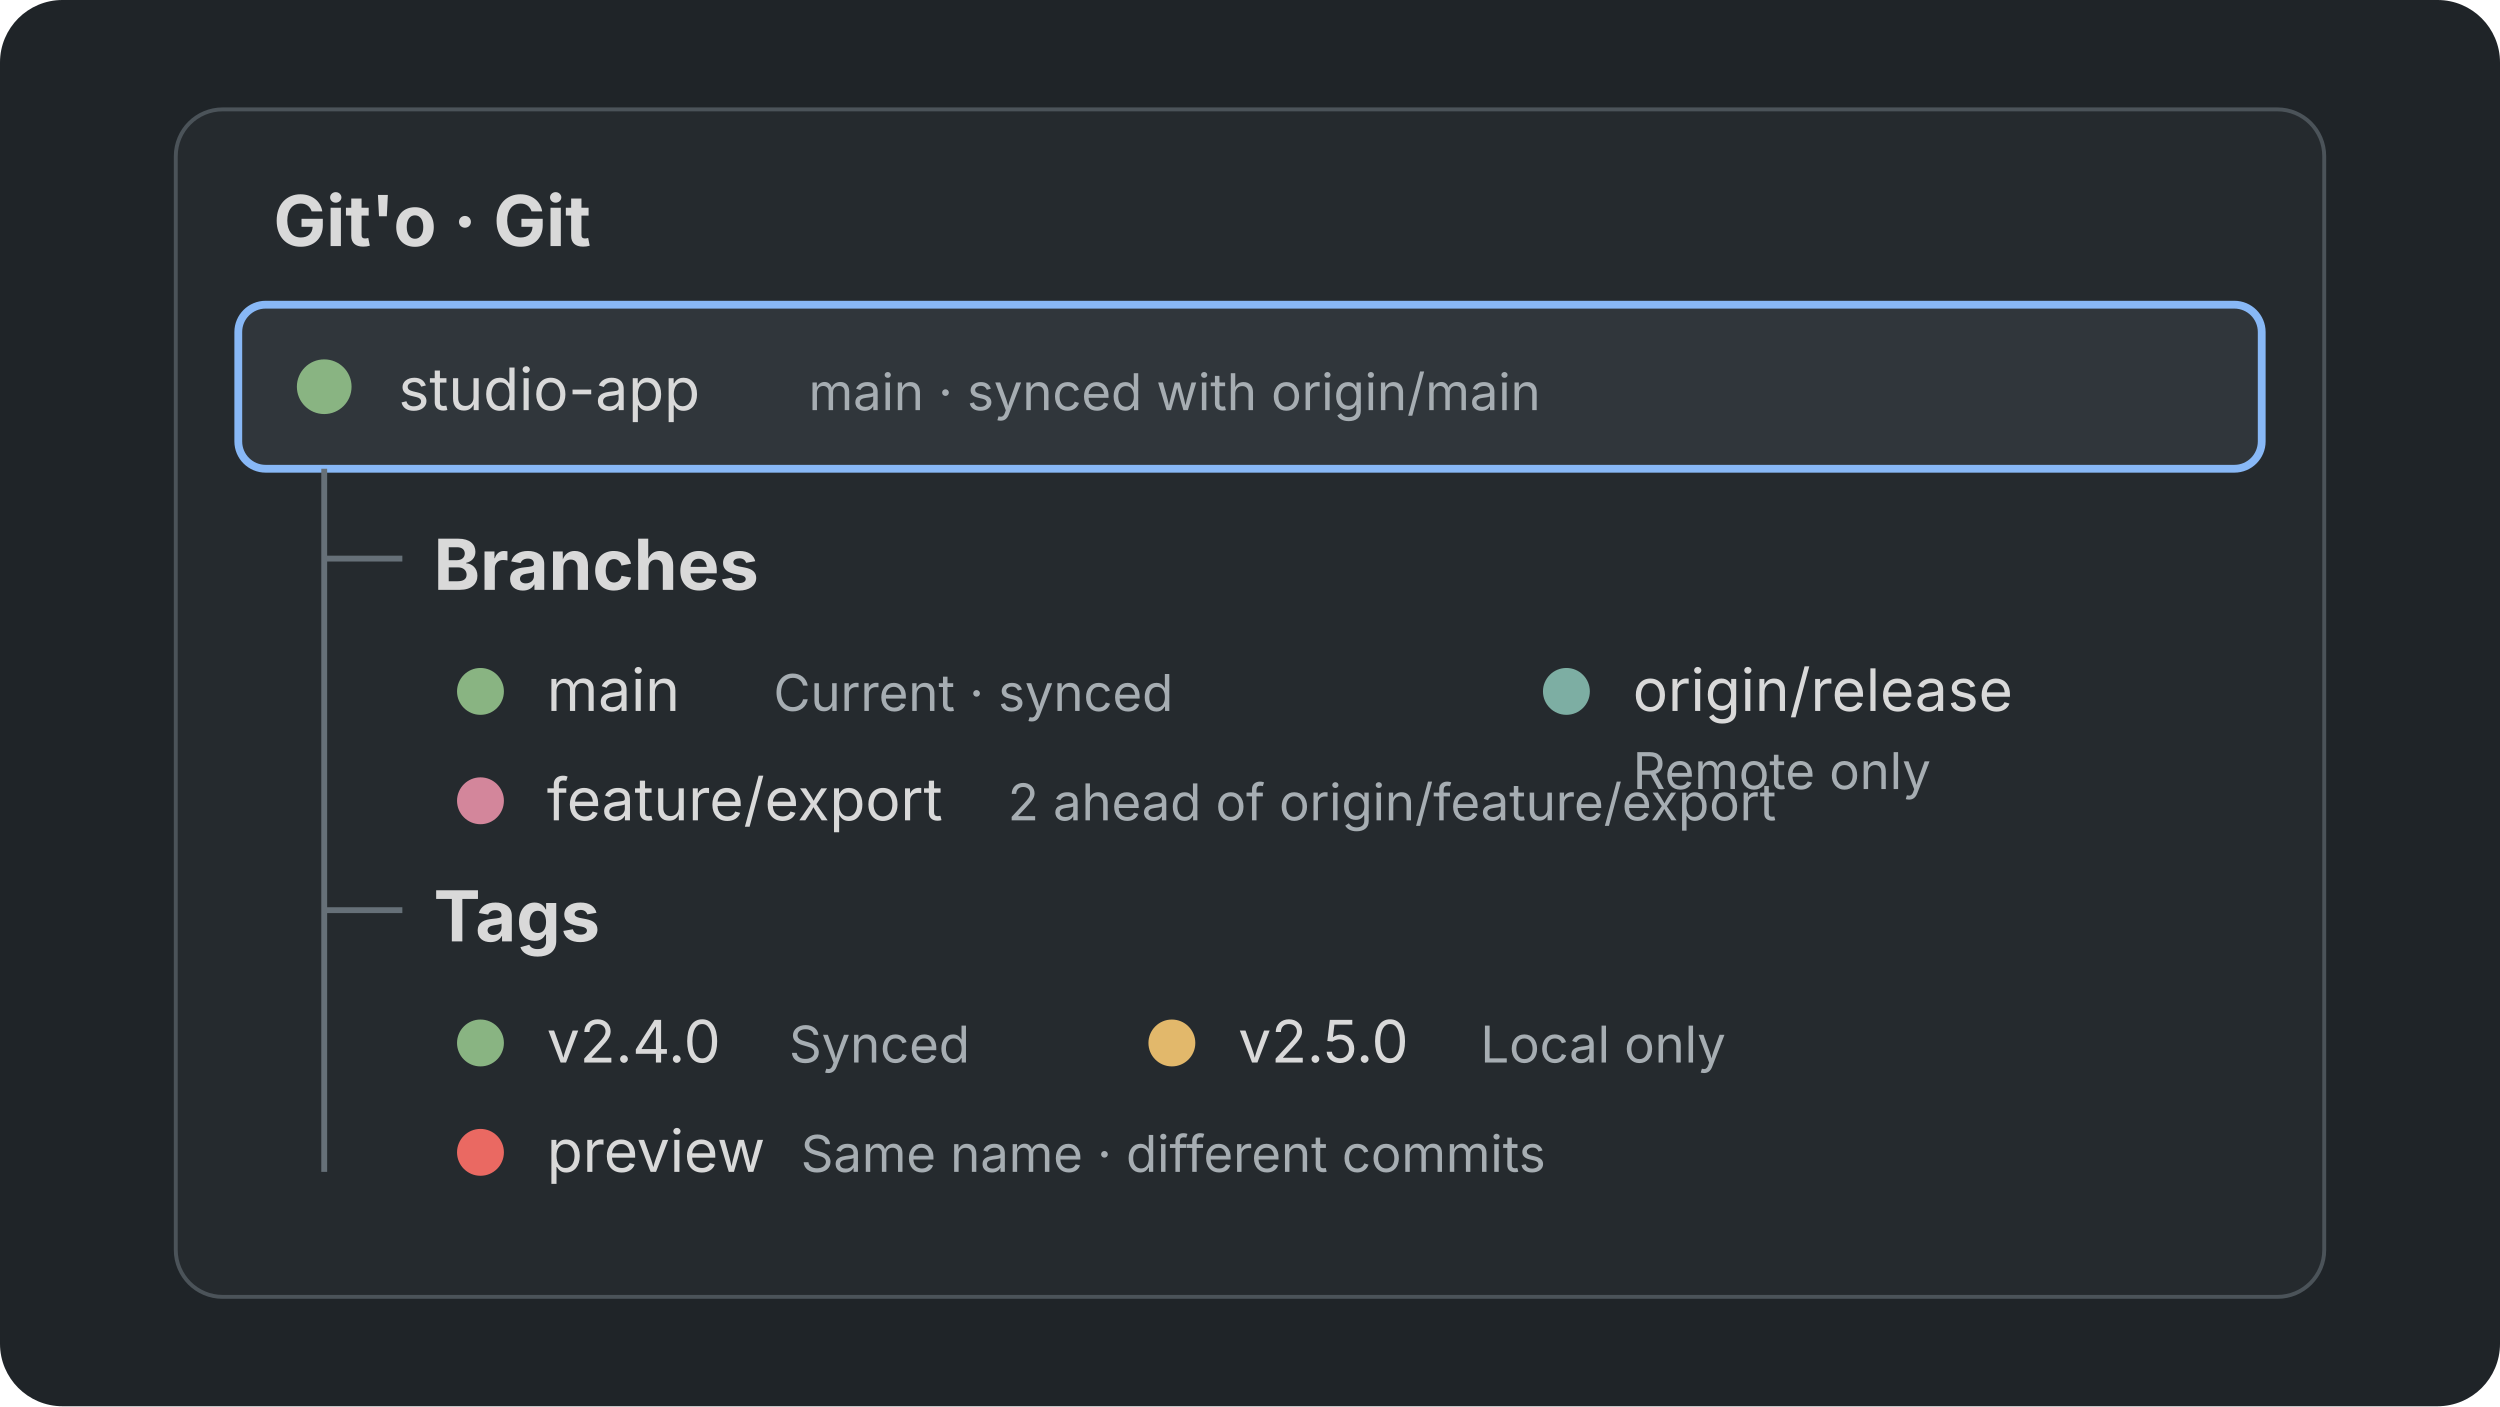
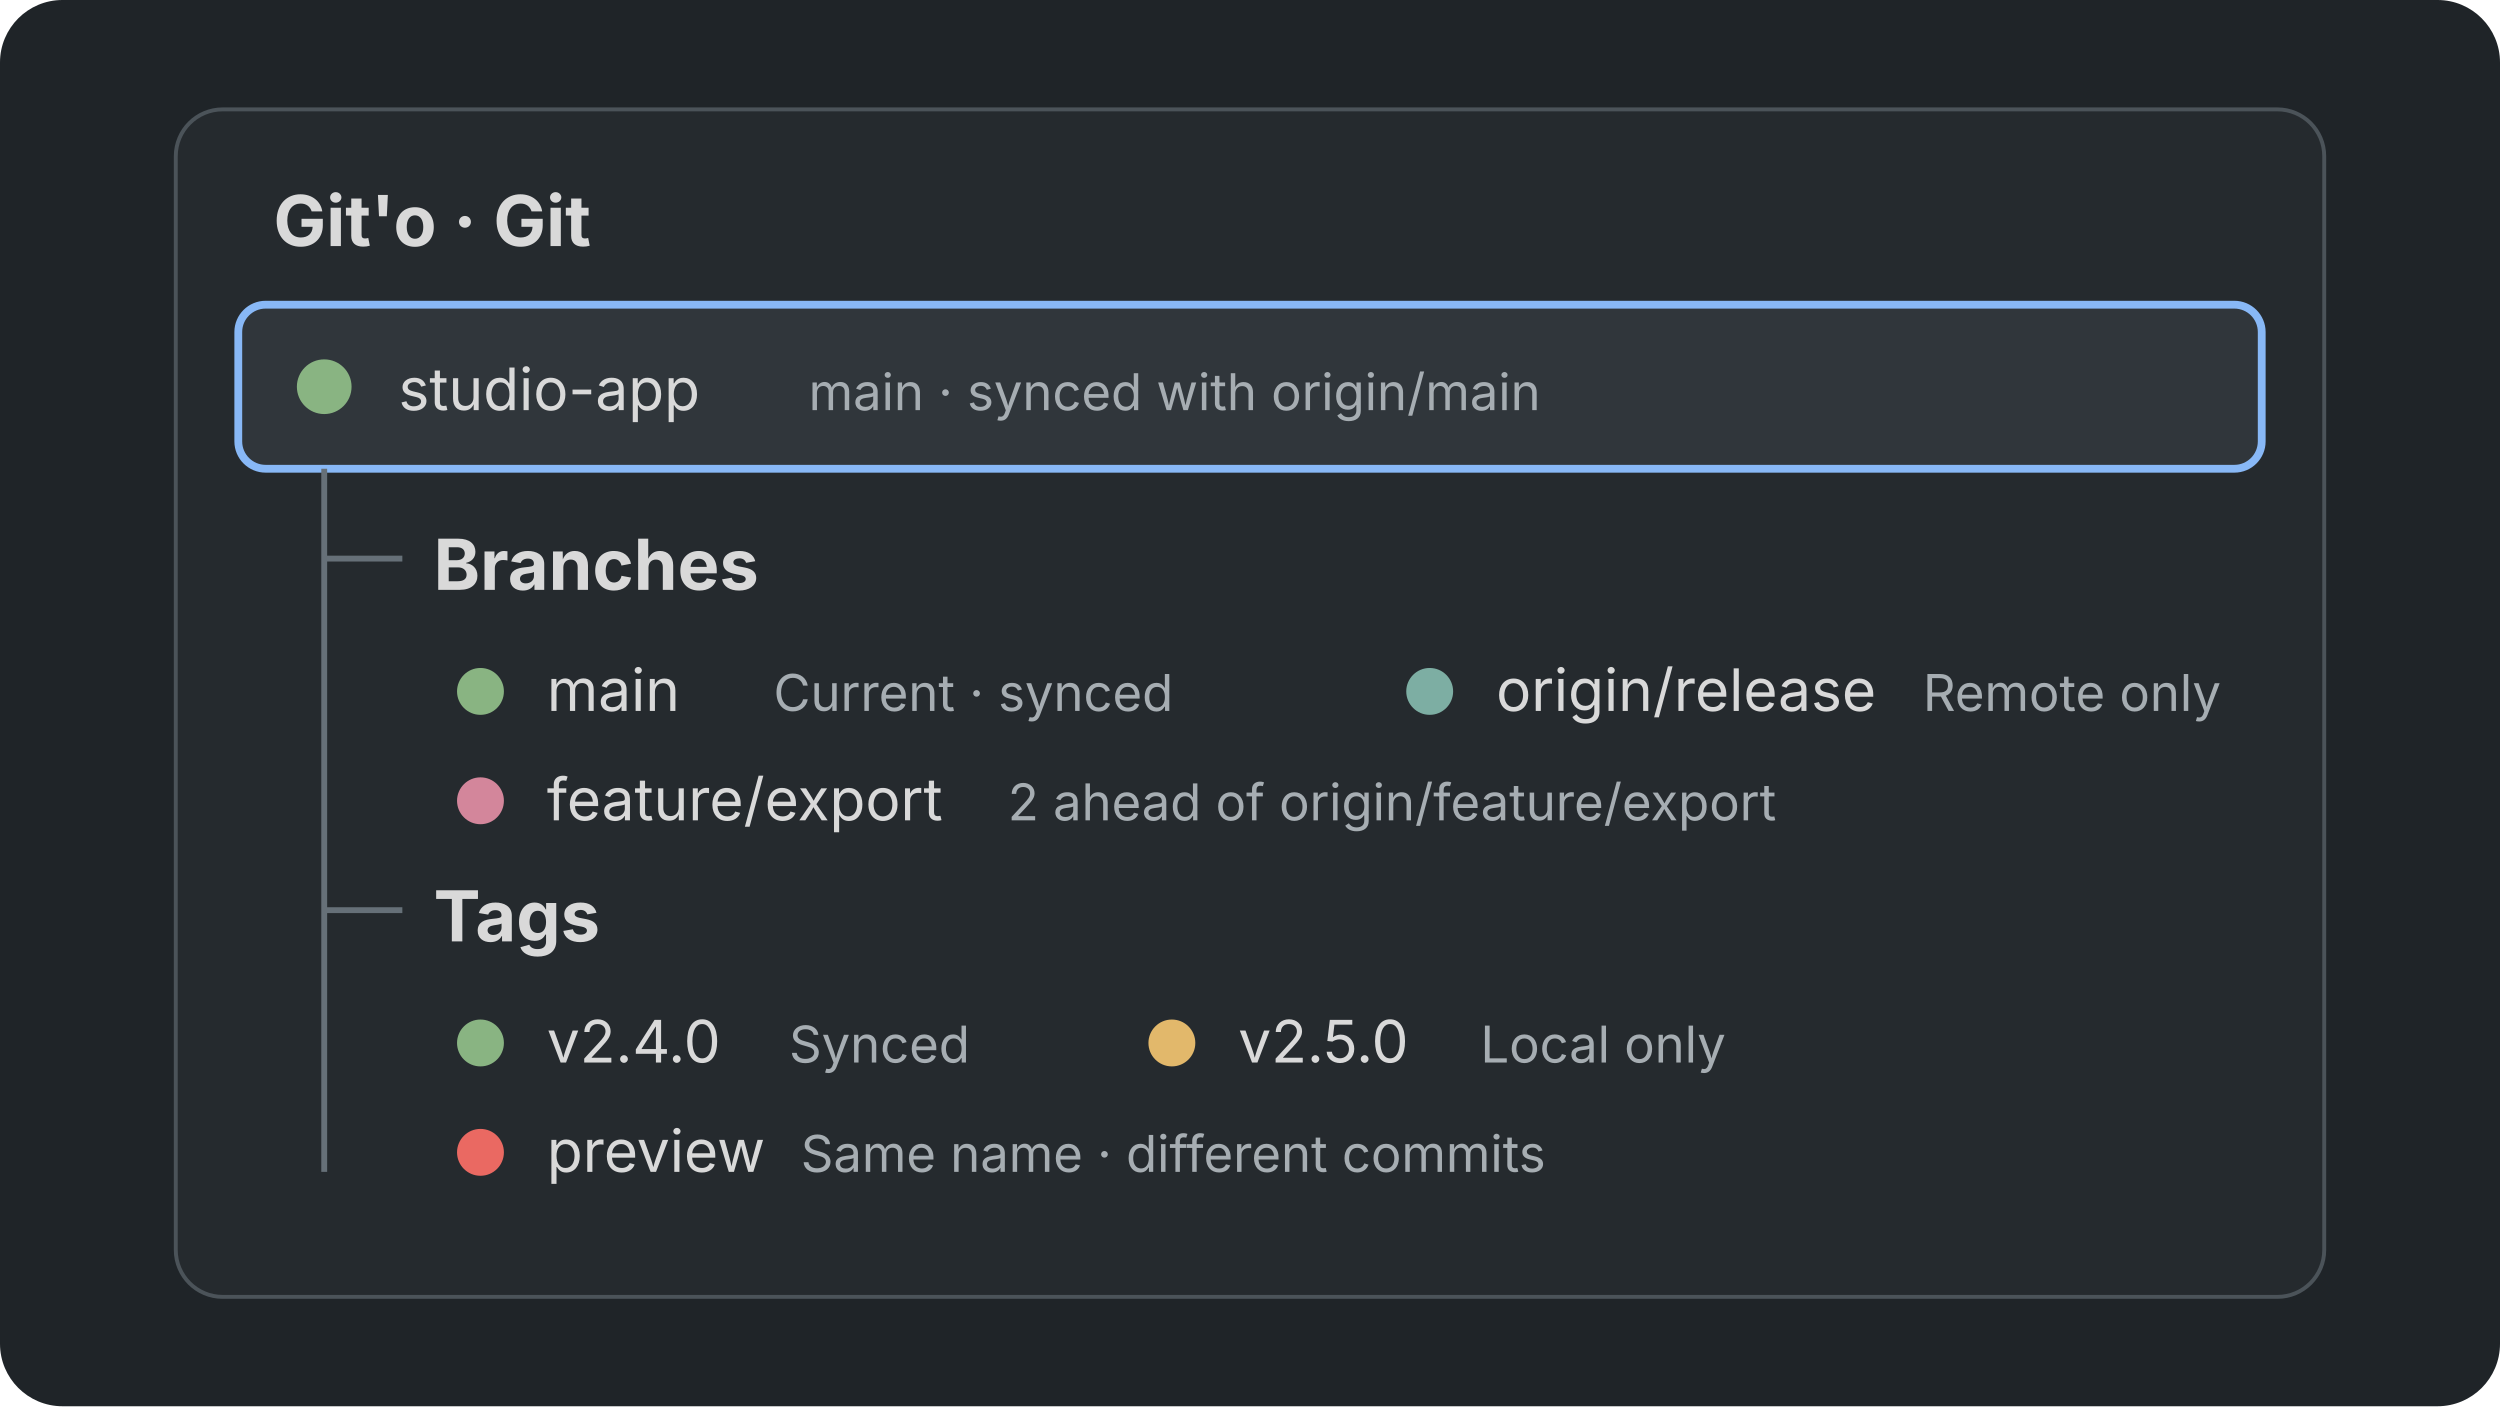
<svg xmlns="http://www.w3.org/2000/svg" viewBox="0 0 640 360" role="img" aria-labelledby="title description">
  <style>
    .canvas{fill:var(--vscode-editor-background,#1f2428)}.panel{fill:var(--vscode-sideBar-background,#252a2e);stroke:var(--vscode-widget-border,#4b5359)}.row{fill:var(--vscode-list-hoverBackground,#30363b)}.text{fill:var(--vscode-foreground,#d9d9d9);font:15px -apple-system,BlinkMacSystemFont,"Segoe UI",sans-serif}.title{font-size:18px;font-weight:650}.muted{fill:var(--vscode-descriptionForeground,#a6adb2);font-size:13px}.line{fill:none;stroke:var(--vscode-tree-indentGuidesStroke,#667078);stroke-width:1.5}.current{fill:var(--vscode-gitDecoration-addedResourceForeground,#89b482)}.ahead{fill:var(--vscode-charts-purple,#d3869b)}.behind{fill:var(--vscode-gitDecoration-modifiedResourceForeground,#e2b86b)}.remote{fill:var(--vscode-gitDecoration-submoduleResourceForeground,#7daea3)}.danger{fill:var(--vscode-gitDecoration-deletedResourceForeground,#ea6962)}.accent{fill:none;stroke:var(--vscode-focusBorder,#88b8f6);stroke-width:2}
  </style>
  <rect class="canvas" width="640" height="360" rx="16" />
  <rect class="panel" x="45" y="28" width="550" height="304" rx="12" />
  <text class="text title" x="70" y="63">Git'o · Git</text>
  <rect class="row" x="61" y="78" width="518" height="42" rx="7" />
  <rect class="accent" x="61" y="78" width="518" height="42" rx="7" />
  <circle class="current" cx="83" cy="99" r="7" />
  <text class="text" x="102" y="105">studio-app</text>
  <text class="text muted" x="207" y="105">main · synced with origin/main</text>
  <path class="line" d="M83 120v180M83 143h20M83 233h20" />
  <text class="text title" x="111" y="151">Branches</text>
  <circle class="current" cx="123" cy="177" r="6" />
  <text class="text" x="140" y="182">main</text>
  <text class="text muted" x="198" y="182">Current · synced</text>
  <circle class="ahead" cx="123" cy="205" r="6" />
  <text class="text" x="140" y="210">feature/export</text>
  <text class="text muted" x="258" y="210">2 ahead of origin/feature/export</text>
-   <circle class="remote" cx="401" cy="177" r="6" />
-   <text class="text" x="418" y="182">origin/release</text>
-   <text class="text muted" x="418" y="202">Remote only</text>
+   <circle class="remote" cx="366" cy="177" r="6" />
+   <text class="text" x="383" y="182">origin/release<tspan class="muted" dx="12">Remote only</tspan>
+   </text>
  <text class="text title" x="111" y="241">Tags</text>
  <circle class="current" cx="123" cy="267" r="6" />
  <text class="text" x="140" y="272">v2.4.0</text>
  <text class="text muted" x="202" y="272">Synced</text>
  <circle class="behind" cx="300" cy="267" r="6" />
  <text class="text" x="317" y="272">v2.5.0</text>
  <text class="text muted" x="379" y="272">Local only</text>
  <circle class="danger" cx="123" cy="295" r="6" />
  <text class="text" x="140" y="300">preview</text>
  <text class="text muted" x="205" y="300">Same name · different commits</text>
</svg>
